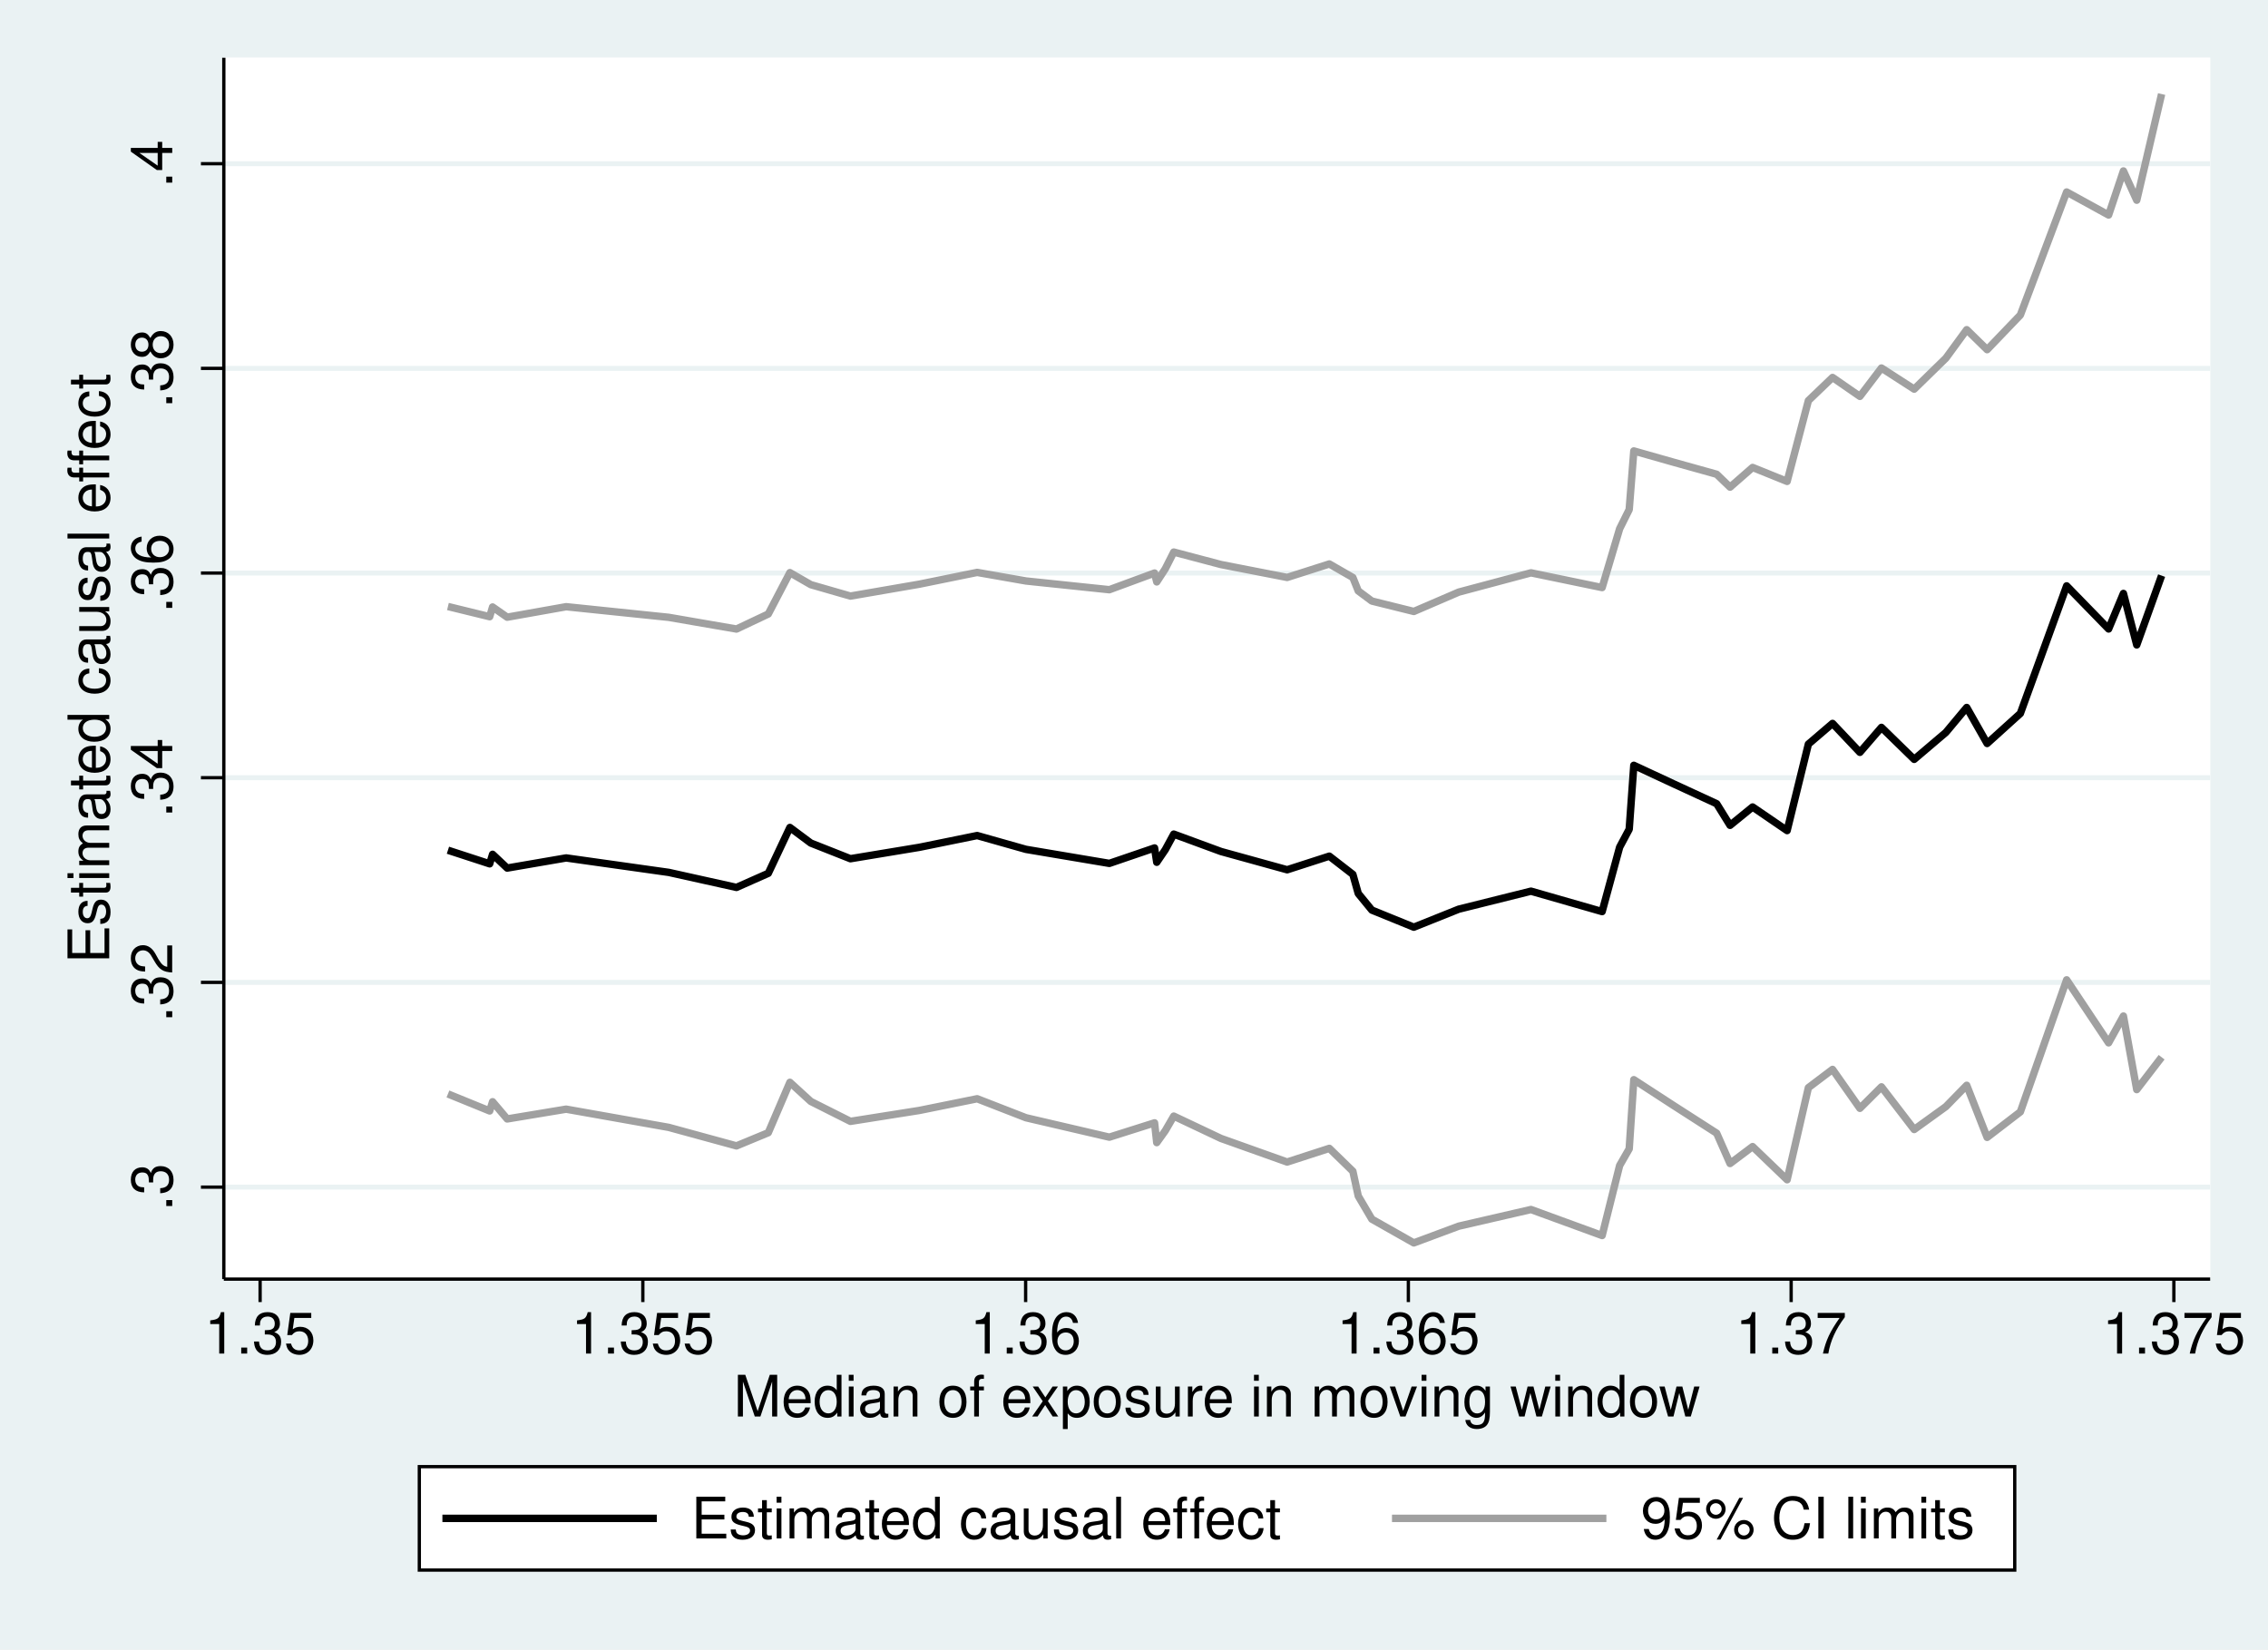
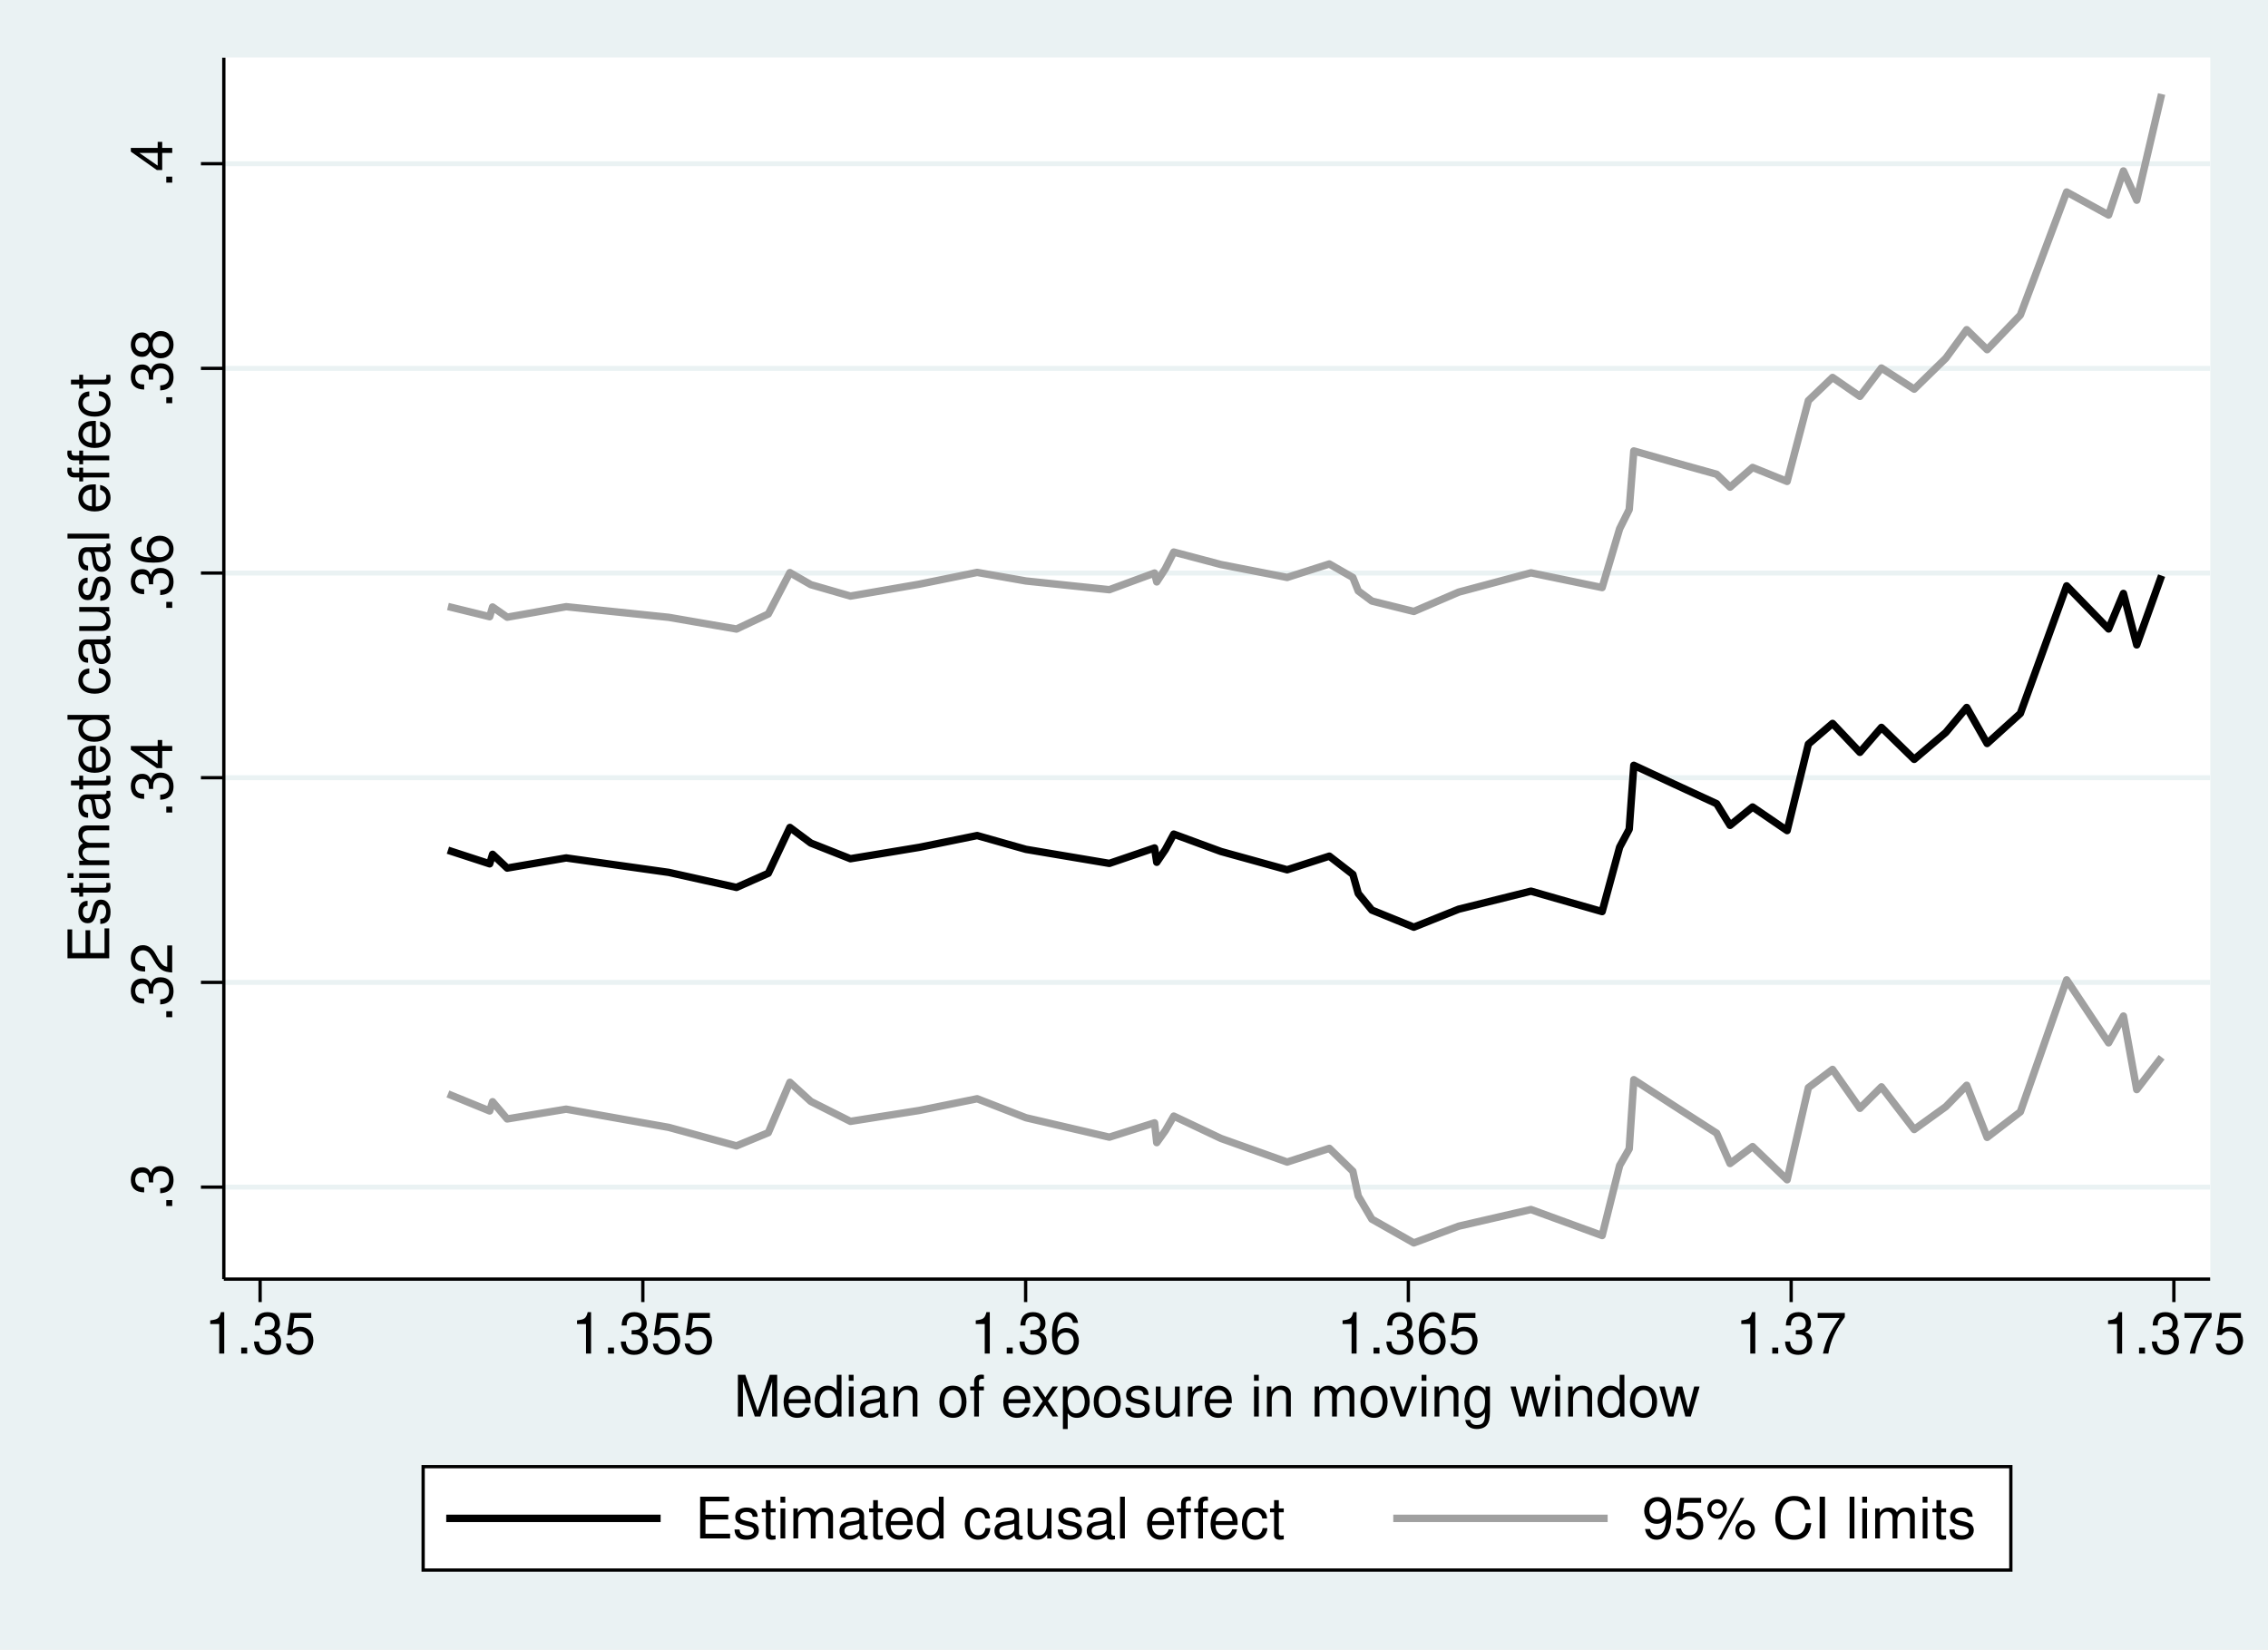
<svg xmlns="http://www.w3.org/2000/svg" version="1.1" width="5.500in" height="4.000in" viewBox="0 0 3960 2880">
  <rect x="0" y="0" width="3960" height="2880" style="fill:#EAF2F3;stroke:none" />
  <rect x="0.00" y="0.00" width="3959.88" height="2880.00" style="fill:#EAF2F3" />
  <rect x="2.88" y="2.88" width="3954.12" height="2874.24" style="fill:none;stroke:#EAF2F3;stroke-width:5.76" />
  <rect x="390.80" y="100.86" width="3468.22" height="2132.77" style="fill:#FFFFFF" />
  <rect x="393.68" y="103.74" width="3462.46" height="2127.01" style="fill:none;stroke:#FFFFFF;stroke-width:5.76" />
  <line x1="390.80" y1="2073.00" x2="3859.02" y2="2073.00" style="stroke:#EAF2F3;stroke-width:8.64" />
  <line x1="390.80" y1="1715.48" x2="3859.02" y2="1715.48" style="stroke:#EAF2F3;stroke-width:8.64" />
  <line x1="390.80" y1="1358.07" x2="3859.02" y2="1358.07" style="stroke:#EAF2F3;stroke-width:8.64" />
  <line x1="390.80" y1="1000.67" x2="3859.02" y2="1000.67" style="stroke:#EAF2F3;stroke-width:8.64" />
  <line x1="390.80" y1="643.27" x2="3859.02" y2="643.27" style="stroke:#EAF2F3;stroke-width:8.64" />
  <line x1="390.80" y1="285.87" x2="3859.02" y2="285.87" style="stroke:#EAF2F3;stroke-width:8.64" />
  <path d=" M782.10 1484.68 L854.99 1508.44 L860.06 1491.85 L885.56 1515.86 L988.52 1498.16 L1167.71 1523.41 L1285.89 1549.65 L1341.45 1525.02 L1379.19 1444.95 L1415.70 1472.18 L1484.88 1499.53 L1605.29 1479.60 L1706.14 1459.06 L1791.41 1483.19 L1936.94 1507.69 L2015.89 1480.72 L2019.72 1505.71 L2034.70 1483.69 L2049.42 1456.58 L2131.84 1486.90 L2247.42 1518.83 L2321.05 1495.07 L2362.14 1526.88 L2371.55 1560.29 L2395.30 1589.25 L2468.57 1619.07 L2547.02 1587.64 L2673.12 1556.20 L2797.37 1591.85 L2827.94 1479.35 L2844.64 1448.04 L2852.69 1336.42 L2921.99 1368.72 L2997.35 1403.49 L3020.74 1441.24 L3060.09 1409.19 L3120.36 1450.40 L3157.48 1299.42 L3199.68 1263.28 L3247.45 1313.77 L3285.07 1270.21 L3342.24 1326.02 L3397.56 1279.00 L3433.94 1235.43 L3469.58 1298.30 L3527.62 1245.83 L3608.43 1023.07 L3681.69 1098.32 L3707.55 1036.31 L3730.82 1126.16 L3774.25 1005.13" stroke-linejoin="round" style="fill:none;stroke:#000000;stroke-width:12.96" />
  <path d=" M782.10 1059.09 L854.99 1076.91 L860.06 1059.95 L885.56 1077.77 L988.52 1059.46 L1167.71 1078.02 L1285.89 1098.44 L1341.45 1072.20 L1379.19 999.93 L1415.70 1020.97 L1484.88 1040.89 L1605.29 1020.10 L1706.14 999.56 L1791.41 1014.53 L1936.94 1029.76 L2015.89 1000.67 L2019.72 1016.14 L2034.70 993.12 L2049.42 964.04 L2131.84 985.82 L2247.42 1008.35 L2321.05 984.83 L2362.14 1008.47 L2371.55 1031.86 L2395.30 1049.56 L2468.57 1067.75 L2547.02 1033.96 L2673.12 1000.30 L2797.37 1026.04 L2827.94 923.33 L2844.64 889.79 L2852.69 787.45 L2921.99 807.12 L2997.35 828.16 L3020.74 850.68 L3060.09 816.28 L3120.36 840.66 L3157.48 699.58 L3199.68 659.11 L3247.45 692.16 L3285.07 642.65 L3342.24 679.53 L3397.56 625.45 L3433.94 575.70 L3469.58 610.60 L3527.62 550.09 L3608.43 335.25 L3681.69 375.47 L3707.55 298.49 L3730.82 349.60 L3774.25 164.22" stroke-linejoin="round" style="fill:none;stroke:#A0A0A0;stroke-width:12.96" />
  <path d=" M782.10 1910.26 L854.99 1939.97 L860.06 1923.88 L885.56 1953.95 L988.52 1936.87 L1167.71 1968.68 L1285.89 2000.98 L1341.45 1977.96 L1379.19 1889.97 L1415.70 1923.38 L1484.88 1958.16 L1605.29 1939.10 L1706.14 1918.68 L1791.41 1951.85 L1936.94 1985.75 L2015.89 1960.76 L2019.72 1995.28 L2034.70 1974.37 L2049.42 1949.00 L2131.84 1987.98 L2247.42 2029.19 L2321.05 2005.31 L2362.14 2045.28 L2371.55 2088.59 L2395.30 2128.94 L2468.57 2170.40 L2547.02 2141.19 L2673.12 2112.11 L2797.37 2157.52 L2827.94 2035.26 L2844.64 2006.17 L2852.69 1885.39 L2921.99 1930.44 L2997.35 1978.82 L3020.74 2031.79 L3060.09 2002.21 L3120.36 2060.13 L3157.48 1899.37 L3199.68 1867.45 L3247.45 1935.39 L3285.07 1897.89 L3342.24 1972.39 L3397.56 1932.42 L3433.94 1895.17 L3469.58 1986.13 L3527.62 1941.57 L3608.43 1711.02 L3681.69 1821.04 L3707.55 1774.26 L3730.82 1902.72 L3774.25 1846.16" stroke-linejoin="round" style="fill:none;stroke:#A0A0A0;stroke-width:12.96" />
  <line x1="390.80" y1="2233.63" x2="390.80" y2="100.86" style="stroke:#000000;stroke-width:5.76" />
  <line x1="390.80" y1="2073.00" x2="350.83" y2="2073.00" style="stroke:#000000;stroke-width:5.76" />
  <text x="300.72" y="2073.00" style="font-family:'Helvetica';font-size:99.99px;fill:#000000" transform="rotate(-90 300.72,2073.00)" text-anchor="middle">.3</text>
  <line x1="390.80" y1="1715.48" x2="350.83" y2="1715.48" style="stroke:#000000;stroke-width:5.76" />
  <text x="300.72" y="1715.48" style="font-family:'Helvetica';font-size:99.99px;fill:#000000" transform="rotate(-90 300.72,1715.48)" text-anchor="middle">.32</text>
  <line x1="390.80" y1="1358.07" x2="350.83" y2="1358.07" style="stroke:#000000;stroke-width:5.76" />
  <text x="300.72" y="1358.07" style="font-family:'Helvetica';font-size:99.99px;fill:#000000" transform="rotate(-90 300.72,1358.07)" text-anchor="middle">.34</text>
  <line x1="390.80" y1="1000.67" x2="350.83" y2="1000.67" style="stroke:#000000;stroke-width:5.76" />
  <text x="300.72" y="1000.67" style="font-family:'Helvetica';font-size:99.99px;fill:#000000" transform="rotate(-90 300.72,1000.67)" text-anchor="middle">.36</text>
  <line x1="390.80" y1="643.27" x2="350.83" y2="643.27" style="stroke:#000000;stroke-width:5.76" />
  <text x="300.72" y="643.27" style="font-family:'Helvetica';font-size:99.99px;fill:#000000" transform="rotate(-90 300.72,643.27)" text-anchor="middle">.38</text>
  <line x1="390.80" y1="285.87" x2="350.83" y2="285.87" style="stroke:#000000;stroke-width:5.76" />
  <text x="300.72" y="285.87" style="font-family:'Helvetica';font-size:99.99px;fill:#000000" transform="rotate(-90 300.72,285.87)" text-anchor="middle">.4</text>
  <text x="190.71" y="1167.25" style="font-family:'Helvetica';font-size:99.99px;fill:#000000" transform="rotate(-90 190.71,1167.25)" text-anchor="middle">Estimated causal effect</text>
  <line x1="390.80" y1="2233.63" x2="3859.02" y2="2233.63" style="stroke:#000000;stroke-width:5.76" />
  <line x1="454.16" y1="2233.63" x2="454.16" y2="2273.73" style="stroke:#000000;stroke-width:5.76" />
  <text x="454.16" y="2363.59" style="font-family:'Helvetica';font-size:99.99px;fill:#000000" text-anchor="middle">1.35</text>
  <line x1="1122.41" y1="2233.63" x2="1122.41" y2="2273.73" style="stroke:#000000;stroke-width:5.76" />
  <text x="1122.41" y="2363.59" style="font-family:'Helvetica';font-size:99.99px;fill:#000000" text-anchor="middle">1.355</text>
  <line x1="1790.79" y1="2233.63" x2="1790.79" y2="2273.73" style="stroke:#000000;stroke-width:5.76" />
  <text x="1790.79" y="2363.59" style="font-family:'Helvetica';font-size:99.99px;fill:#000000" text-anchor="middle">1.36</text>
  <line x1="2459.04" y1="2233.63" x2="2459.04" y2="2273.73" style="stroke:#000000;stroke-width:5.76" />
  <text x="2459.04" y="2363.59" style="font-family:'Helvetica';font-size:99.99px;fill:#000000" text-anchor="middle">1.365</text>
  <line x1="3127.41" y1="2233.63" x2="3127.41" y2="2273.73" style="stroke:#000000;stroke-width:5.76" />
  <text x="3127.41" y="2363.59" style="font-family:'Helvetica';font-size:99.99px;fill:#000000" text-anchor="middle">1.37</text>
  <line x1="3795.66" y1="2233.63" x2="3795.66" y2="2273.73" style="stroke:#000000;stroke-width:5.76" />
  <text x="3795.66" y="2363.59" style="font-family:'Helvetica';font-size:99.99px;fill:#000000" text-anchor="middle">1.375</text>
  <text x="2124.91" y="2473.60" style="font-family:'Helvetica';font-size:99.99px;fill:#000000" text-anchor="middle">Median of exposure in moving window</text>
-   <rect x="729.26" y="2558.24" width="2791.43" height="186.37" style="fill:#FFFFFF" />
-   <rect x="732.14" y="2561.12" width="2785.67" height="180.61" style="fill:none;stroke:#000000;stroke-width:5.76" />
-   <line x1="772.45" y1="2651.43" x2="1146.79" y2="2651.43" style="stroke:#000000;stroke-width:12.96" />
-   <line x1="2430.45" y1="2651.43" x2="2804.79" y2="2651.43" style="stroke:#A0A0A0;stroke-width:12.96" />
-   <text x="1206.81" y="2686.46" style="font-family:'Helvetica';font-size:99.99px;fill:#000000">Estimated causal effect</text>
-   <text x="2864.81" y="2686.46" style="font-family:'Helvetica';font-size:99.99px;fill:#000000">95% CI limits</text>
+   <rect x="735.94" y="2558.24" width="2777.94" height="186.37" style="fill:#FFFFFF" />
+   <rect x="738.82" y="2561.12" width="2772.18" height="180.61" style="fill:none;stroke:#000000;stroke-width:5.76" />
+   <line x1="779.13" y1="2651.43" x2="1153.47" y2="2651.43" style="stroke:#000000;stroke-width:12.96" />
+   <line x1="2432.68" y1="2651.43" x2="2807.02" y2="2651.43" style="stroke:#A0A0A0;stroke-width:12.96" />
+   <text x="1213.49" y="2686.46" style="font-family:'Helvetica';font-size:99.99px;fill:#000000">Estimated causal effect</text>
+   <text x="2867.04" y="2686.46" style="font-family:'Helvetica';font-size:99.99px;fill:#000000">95% CI limits</text>
</svg>
